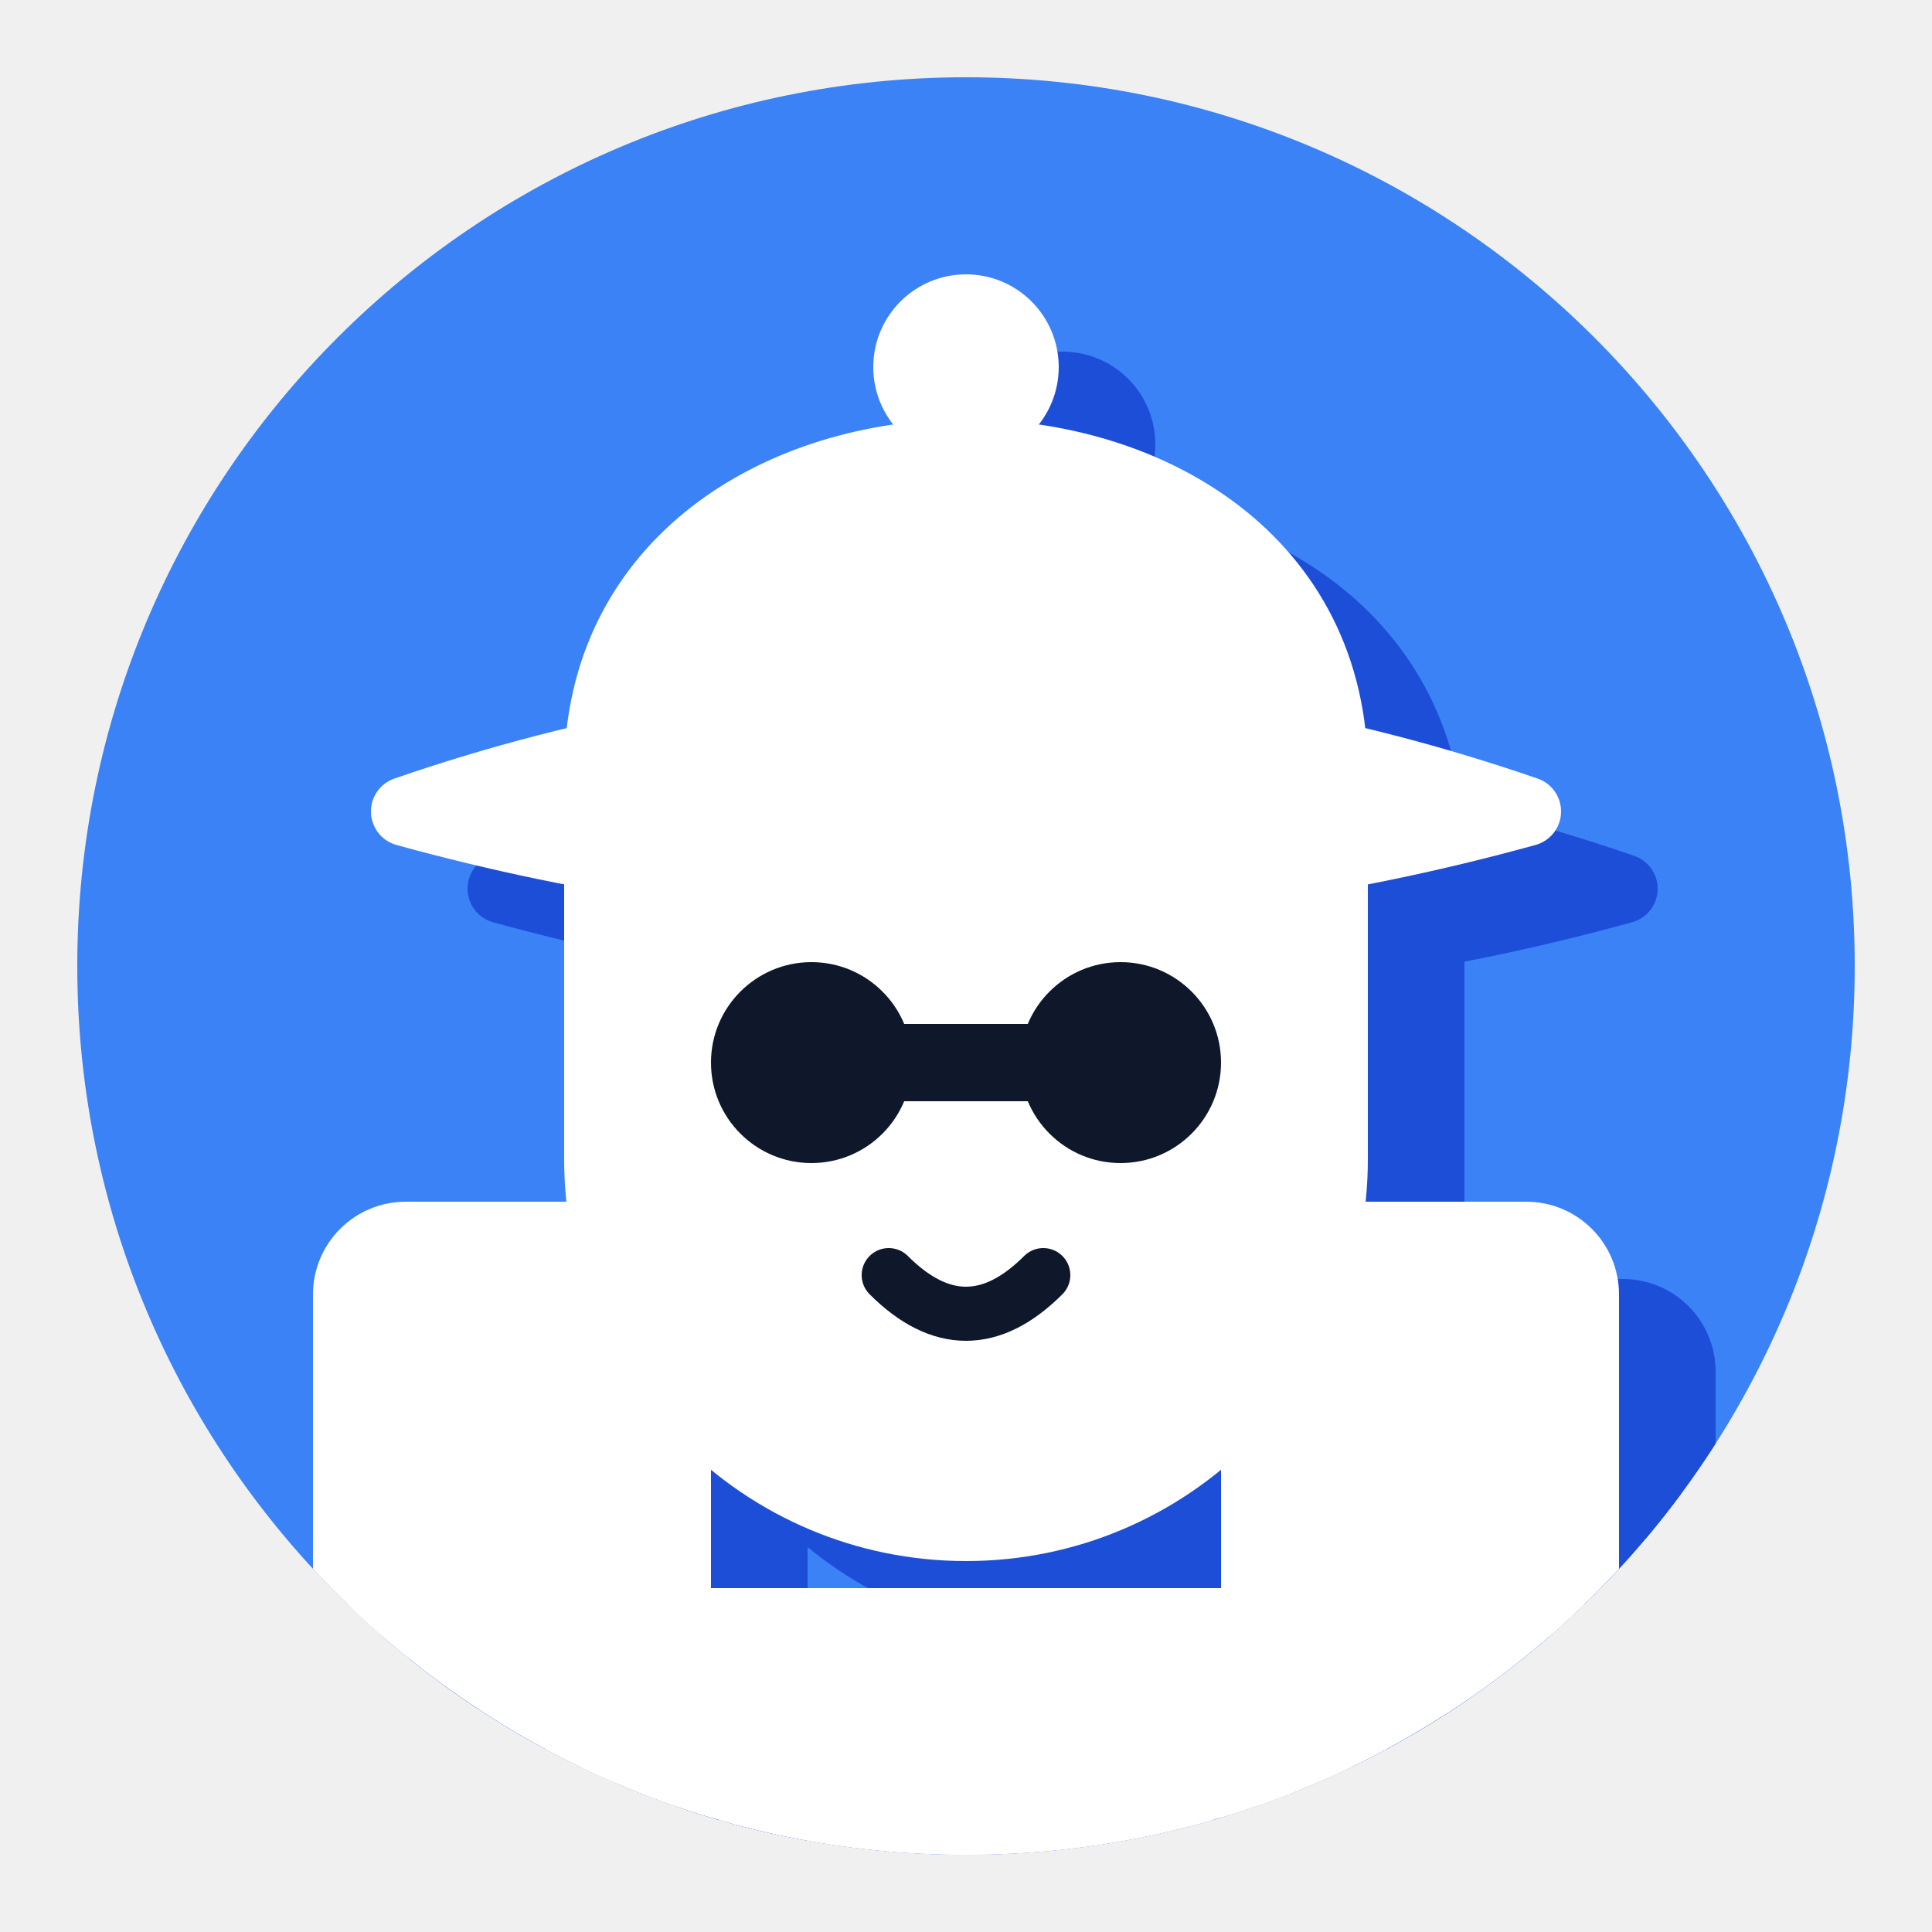
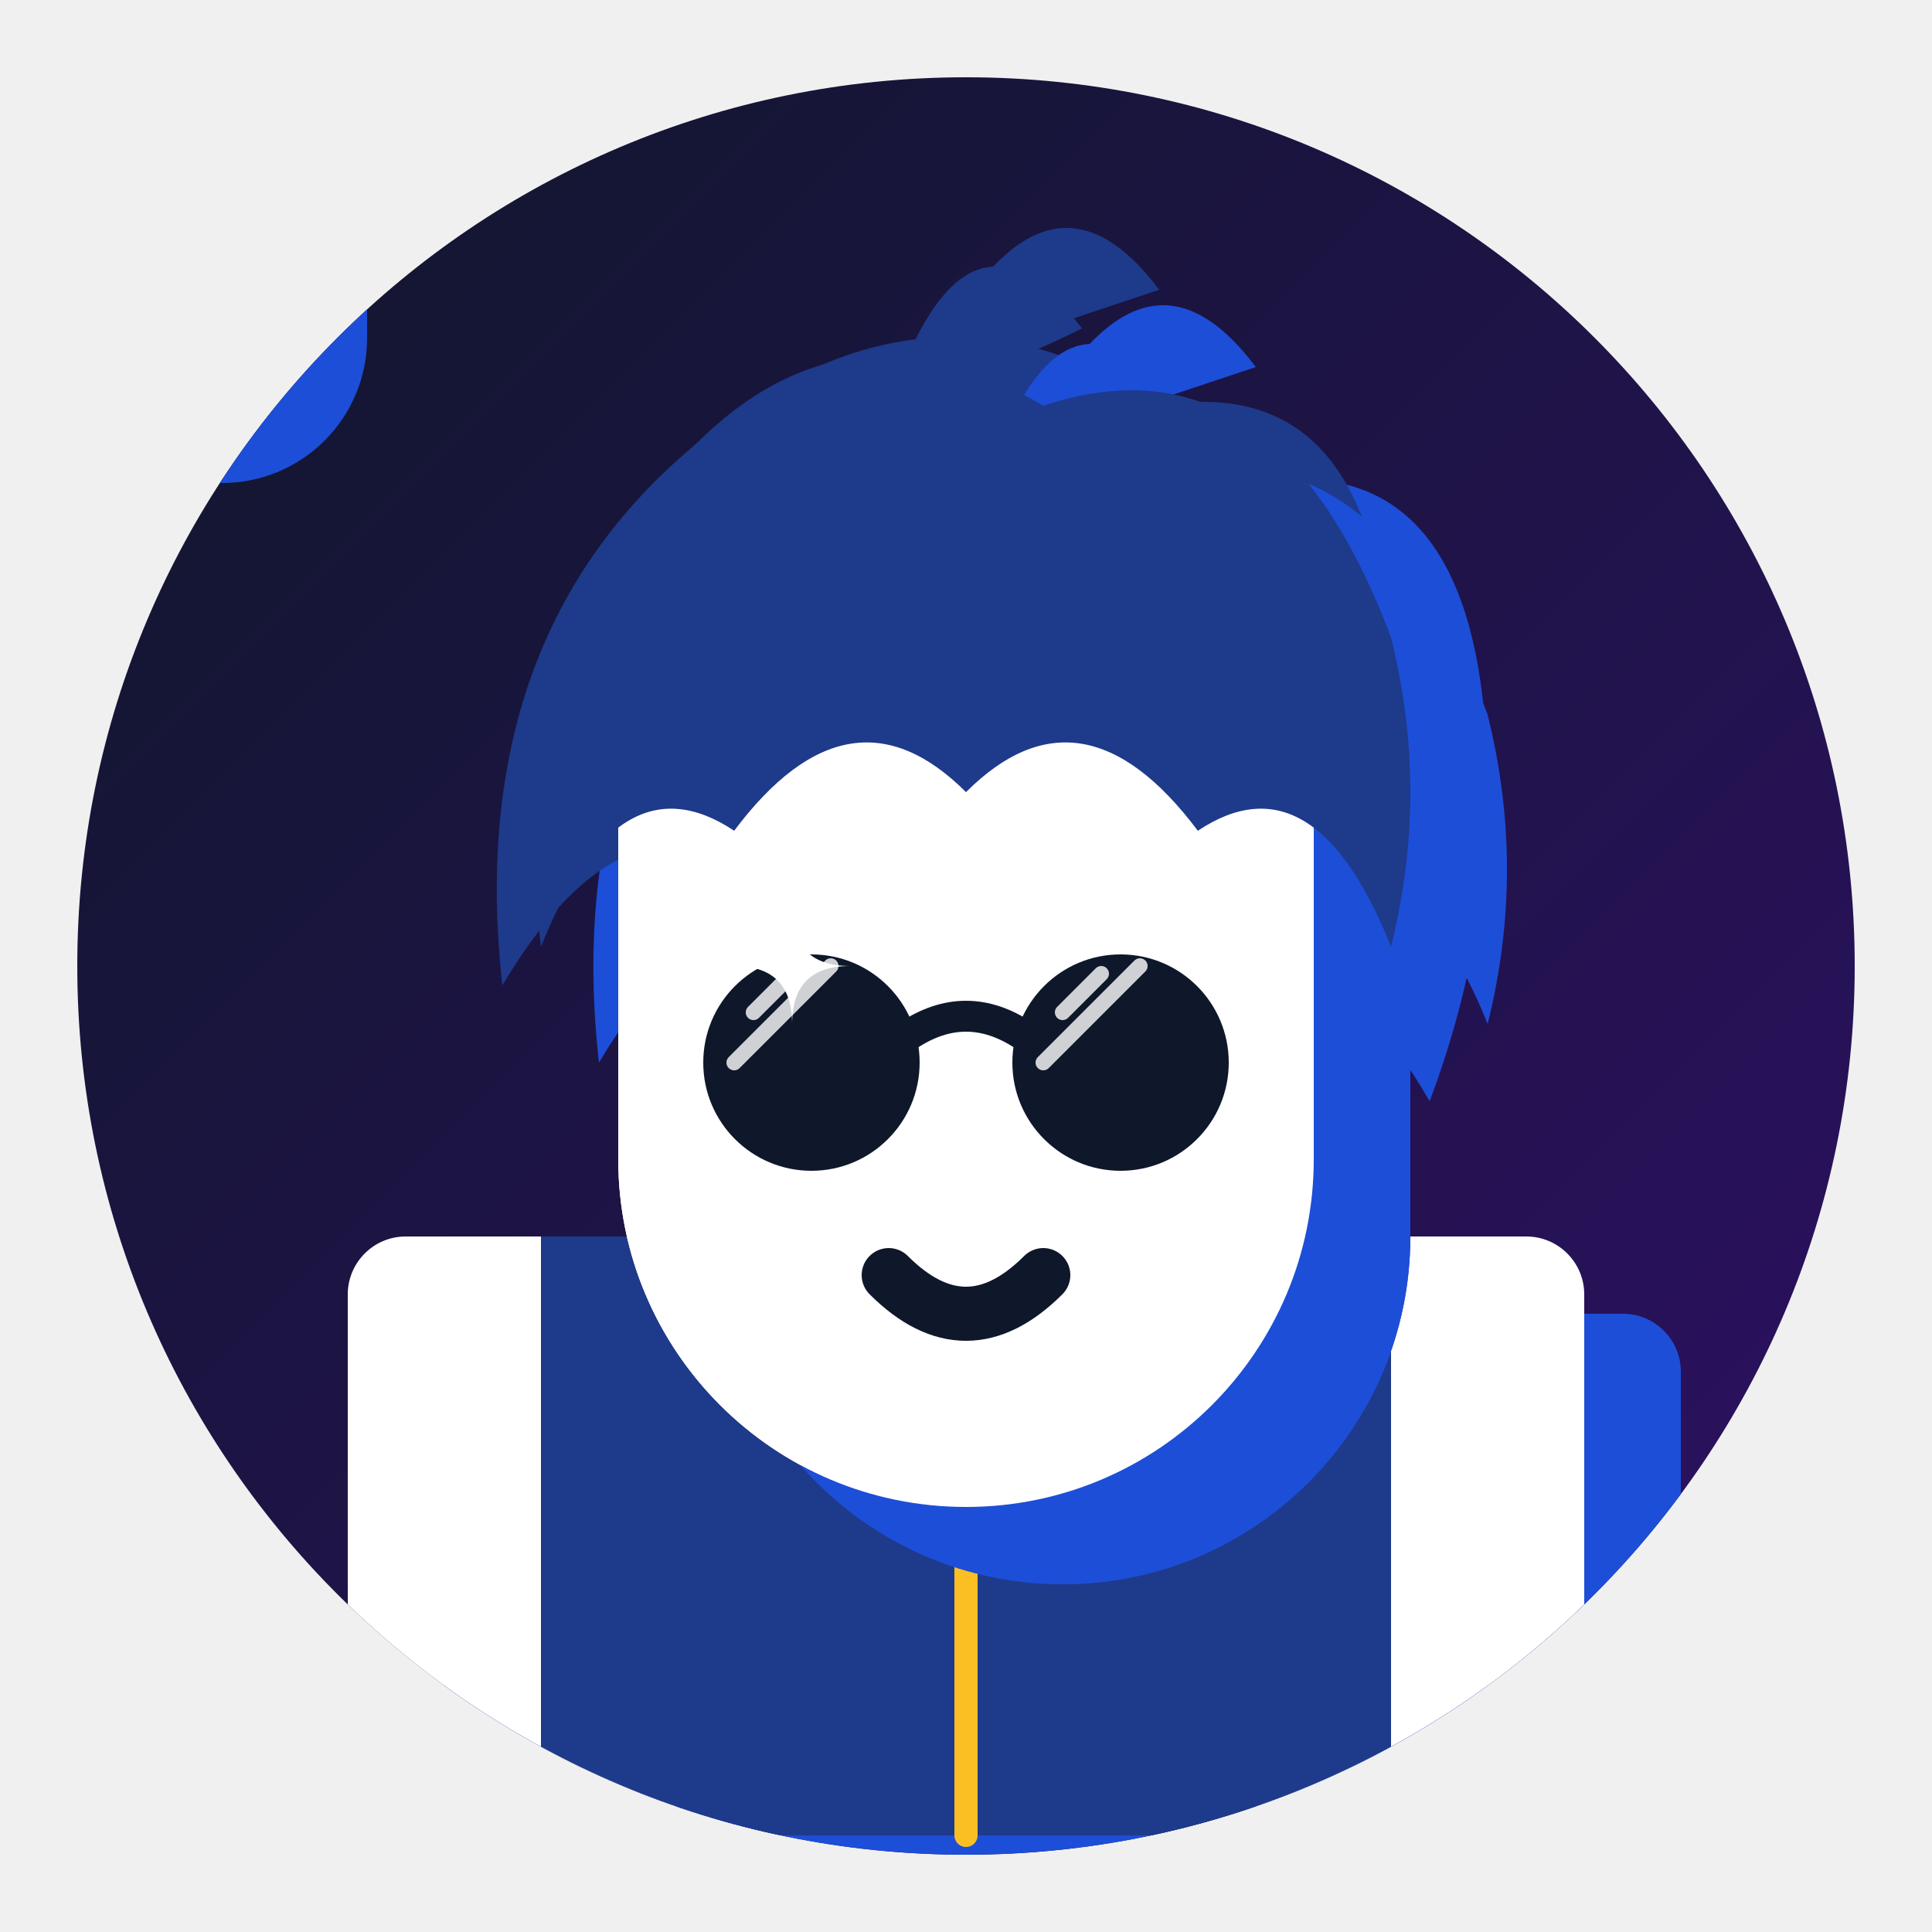
- <svg xmlns="http://www.w3.org/2000/svg" viewBox="0 0 500 500" class="w-full h-full" style="transition: 0.3s;">
+ <svg xmlns="http://www.w3.org/2000/svg" viewBox="0 0 500 500" class="w-full h-full">
+   <defs>
+     <linearGradient id="bgGradient" x1="0%" y1="0%" x2="100%" y2="100%">
+       <stop offset="0%" stop-color="#0F172A" />
+       <stop offset="100%" stop-color="#2E1065" />
+     </linearGradient>
+   </defs>
+   <style>
+ 						@keyframes pulseBg { 0%, 100% { transform: scale(1); } 50% { transform: scale(1.02); } }
+ 						@keyframes floatText { 0%, 100% { transform: translateY(0px); } 50% { transform: translateY(4px); } }
+ 						@keyframes floatMascot { 0%, 100% { transform: translateY(0px); } 50% { transform: translateY(-8px); } }
+ 						@keyframes headSnapLeft {
+ 							0%, 15% { opacity: 1; transform: translateX(0); }
+ 							15.1%, 75% { opacity: 0; transform: translateX(-10px); }
+ 							75.1%, 100% { opacity: 1; transform: translateX(0); }
+ 						}
+ 						@keyframes headSnapFront {
+ 							0%, 15% { opacity: 0; transform: translateX(10px); }
+ 							15.1%, 75% { opacity: 1; transform: translateX(0); }
+ 							75.1%, 100% { opacity: 0; transform: translateX(10px); }
+ 						}
+ 						@keyframes hairPhysics {
+ 							0%, 14% { transform: skewX(0deg); }
+ 							15.5% { transform: skewX(-8deg); }
+ 							18% { transform: skewX(4deg); }
+ 							21%, 74% { transform: skewX(0deg); }
+ 							75.5% { transform: skewX(8deg); }
+ 							78% { transform: skewX(-4deg); }
+ 							81%, 100% { transform: skewX(0deg); }
+ 						}
+ 						@keyframes storyHandMove {
+ 							0%, 18% { transform: translate(400px, 480px) rotate(45deg); opacity: 0; }
+ 							24%, 32% { transform: translate(175px, 200px) rotate(-5deg); opacity: 1; }
+ 							38%, 100% { transform: translate(400px, 480px) rotate(45deg); opacity: 0; }
+ 						}
+ 						@keyframes glassesPush {
+ 							0%, 22% { transform: translateY(0); }
+ 							25%, 31% { transform: translateY(-5px); }
+ 							35%, 100% { transform: translateY(0); }
+ 						}
+ 						@keyframes lensSparkle {
+ 							0%, 31% { transform: scale(0) rotate(0deg); opacity: 0; }
+ 							34% { transform: scale(1.6) rotate(45deg); opacity: 1; }
+ 							37% { transform: scale(1.2) rotate(90deg); opacity: 1; }
+ 							41%, 100% { transform: scale(0) rotate(135deg); opacity: 0; }
+ 						}
+ 						.anim-pulse { animation: pulseBg 4s ease-in-out infinite; transform-origin: 250px 250px; }
+ 						.anim-float-text { animation: floatText 4s ease-in-out infinite; }
+ 						.anim-float { animation: floatMascot 4s ease-in-out infinite; }
+ 						.anim-head-left { animation: headSnapLeft 6s infinite; }
+ 						.anim-head-front { animation: headSnapFront 6s infinite; }
+ 						.anim-hair-physics { animation: hairPhysics 6s cubic-bezier(0.175, 0.885, 0.32, 1.275) infinite; transform-origin: 250px 300px; }
+ 						.anim-hand-greeting { animation: storyHandMove 6s cubic-bezier(0.175, 0.885, 0.32, 1.275) infinite; }
+ 						.anim-glasses-push { animation: glassesPush 6s cubic-bezier(0.175, 0.885, 0.32, 1.275) infinite; }
+ 						.anim-sparkle { animation: lensSparkle 6s infinite; transform-origin: 205px 250px; }
+ 					</style>
  <g transform="translate(0, 0)">
-     <circle cx="250" cy="250" r="230" fill="#3B82F6" />
+     <circle cx="250" cy="250" r="230" fill="url(#bgGradient)" class="anim-pulse" />
    <clipPath id="badge-clip">
      <circle cx="250" cy="250" r="230" />
    </clipPath>
    <g clip-path="url(#badge-clip)">
-       <g transform="translate(25, 20)" fill="#1D4ED8" stroke="#1D4ED8" stroke-width="18" stroke-linejoin="round">
-         <rect x="90" y="320" width="85" height="200" rx="15" />
-         <rect x="325" y="320" width="85" height="200" rx="15" />
-         <rect x="150" y="420" width="200" height="60" rx="10" />
-         <path d="M 155 200 V 300 A 95 95 0 0 0 345 300 V 200 Z" />
-         <path d="M 155 200 C 155 90, 345 90, 345 200 Z" />
-         <circle cx="250" cy="95" r="15" />
-         <path d="M 105 210 Q 250 160 395 210 Q 250 250 105 210 Z" />
+       <g>
+         <g transform="translate(25, 20)" fill="#1D4ED8">
+           <rect x="90" y="320" width="85" height="200" rx="15" />
+           <rect x="325" y="320" width="85" height="200" rx="15" />
+           <path d="M 140 320 H 360 V 460 A 15 15 0 0 1 345 475 H 155 A 15 15 0 0 1 140 460 Z" />
+         </g>
+         <g fill="#FFFFFF">
+           <rect x="90" y="320" width="85" height="200" rx="15" />
+           <rect x="325" y="320" width="85" height="200" rx="15" />
+         </g>
+         <g fill="#1E3A8A">
+           <path d="M 140 320 H 360 V 460 A 15 15 0 0 1 345 475 H 155 A 15 15 0 0 1 140 460 Z" />
+         </g>
+         <g>
+           <path d="M 250 320 V 475" stroke="#FBBF24" stroke-width="6" stroke-linecap="round" />
+           <path d="M 285 360 V 380 A 15 15 0 0 0 315 380 V 360" stroke="#FBBF24" stroke-width="6" stroke-linecap="round" fill="none" />
+           <path d="M 285 360 H 292 M 308 360 H 315" stroke="#FBBF24" stroke-width="6" stroke-linecap="round" />
+         </g>
+         <g class="anim-head-left">
+           <g transform="translate(25, 20)" fill="#1D4ED8">
+             <path d="M 160 190 V 300 A 90 90 0 0 0 340 300 V 190 Z" />
+           </g>
+           <g class="anim-hair-physics">
+             <g transform="translate(25, 20)" fill="#1D4ED8">
+               <g transform="translate(0, 25)">
+                 <path d="M 130 230 Q 120 140 180 90 Q 240 40 300 80 Q 360 70 360 160 Q 360 200 345 240 Q 310 180 270 200 Q 230 160 190 200 Q 160 180 130 230 Z" />
+                 <path d="M 240 70 Q 270 10 300 50 Q 270 60 240 70 Z" />
+               </g>
+             </g>
+           </g>
+           <g fill="#FFFFFF">
+             <path d="M 160 190 V 300 A 90 90 0 0 0 340 300 V 190 Z" />
+           </g>
+           <g class="anim-hair-physics">
+             <g fill="#1E3A8A">
+               <g transform="translate(0, 25)">
+                 <path d="M 130 230 Q 120 140 180 90 Q 240 40 300 80 Q 360 70 360 160 Q 360 200 345 240 Q 310 180 270 200 Q 230 160 190 200 Q 160 180 130 230 Z" />
+                 <path d="M 240 70 Q 270 10 300 50 Q 270 60 240 70 Z" />
+               </g>
+             </g>
+           </g>
+           <path d="M 195 268 Q 215 262 235 268" stroke="#0F172A" stroke-width="8" stroke-linecap="round" fill="none" />
+           <g>
+             <circle cx="260" cy="275" r="28" fill="#0F172A" stroke="none" />
+             <path d="M 245 262 L 255 252 M 240 275 L 265 250" stroke="#FFFFFF" stroke-width="4" stroke-linecap="round" fill="none" opacity="0.8" />
+           </g>
+           <g>
+             <circle cx="180" cy="275" r="20" fill="#0F172A" stroke="none" />
+             <path d="M 170 265 L 175 260 M 165 275 L 185 255" stroke="#FFFFFF" stroke-width="3" stroke-linecap="round" fill="none" opacity="0.8" />
+           </g>
+           <path d="M 190 320 Q 215 345 245 325" stroke="#0F172A" stroke-width="14" stroke-linecap="round" fill="none" />
+         </g>
+         <g class="anim-head-front">
+           <g transform="translate(25, 20)" fill="#1D4ED8">
+             <path d="M 160 190 V 300 A 90 90 0 0 0 340 300 V 190 Z" />
+           </g>
+           <g class="anim-hair-physics">
+             <g transform="translate(25, 20)" fill="#1D4ED8">
+               <g transform="translate(0, 25)">
+                 <path d="M 140 220 Q 130 140 180 90 Q 220 50 270 80 Q 330 60 360 140 Q 370 180 360 220 Q 340 170 310 190 Q 280 150 250 180 Q 220 150 190 190 Q 160 170 140 220 Z" />
+                 <path d="M 230 80 Q 250 20 280 60 Q 260 70 230 80 Z" />
+               </g>
+             </g>
+           </g>
+           <g fill="#FFFFFF">
+             <path d="M 160 190 V 300 A 90 90 0 0 0 340 300 V 190 Z" />
+           </g>
+           <g class="anim-hair-physics">
+             <g fill="#1E3A8A">
+               <g transform="translate(0, 25)">
+                 <path d="M 140 220 Q 130 140 180 90 Q 220 50 270 80 Q 330 60 360 140 Q 370 180 360 220 Q 340 170 310 190 Q 280 150 250 180 Q 220 150 190 190 Q 160 170 140 220 Z" />
+                 <path d="M 230 80 Q 250 20 280 60 Q 260 70 230 80 Z" />
+               </g>
+             </g>
+           </g>
+           <g class="anim-glasses-push">
+             <path d="M 235 268 Q 250 258 265 268" stroke="#0F172A" stroke-width="8" stroke-linecap="round" fill="none" />
+             <g>
+               <circle cx="290" cy="275" r="28" fill="#0F172A" stroke="none" />
+               <path d="M 275 262 L 285 252 M 270 275 L 295 250" stroke="#FFFFFF" stroke-width="4" stroke-linecap="round" fill="none" opacity="0.8" />
+             </g>
+             <g>
+               <circle cx="210" cy="275" r="28" fill="#0F172A" stroke="none" />
+               <path d="M 195 262 L 205 252 M 190 275 L 215 250" stroke="#FFFFFF" stroke-width="4" stroke-linecap="round" fill="none" opacity="0.8" />
+             </g>
+             <g class="anim-sparkle">
+               <path d="M 205 235 Q 205 250 190 250 Q 205 250 205 265 Q 205 250 220 250 Q 205 250 205 235 Z" fill="#FFFFFF" />
+             </g>
+           </g>
+           <path d="M 230 330 Q 250 350 270 330" stroke="#0F172A" stroke-width="14" stroke-linecap="round" fill="none" />
+           <g class="anim-hand-greeting">
+             <g transform="translate(20, 15)" fill="#1D4ED8">
+               <rect x="0" y="0" width="75" height="110" rx="37.5" />
+               <rect x="-25" y="40" width="45" height="70" rx="22.5" transform="rotate(-35, -2.5, 75)" />
+             </g>
+             <g fill="#FFFFFF">
+               <rect x="0" y="0" width="75" height="110" rx="37.5" />
+               <rect x="-25" y="40" width="45" height="70" rx="22.5" transform="rotate(-35, -2.5, 75)" />
+             </g>
+           </g>
+         </g>
      </g>
-       <g fill="#FFFFFF" stroke="#FFFFFF" stroke-width="18" stroke-linejoin="round">
-         <rect x="90" y="320" width="85" height="200" rx="15" />
-         <rect x="325" y="320" width="85" height="200" rx="15" />
-         <rect x="150" y="420" width="200" height="60" rx="10" />
-         <path d="M 155 200 V 300 A 95 95 0 0 0 345 300 V 200 Z" />
-         <path d="M 155 200 C 155 90, 345 90, 345 200 Z" />
-         <circle cx="250" cy="95" r="15" />
-         <path d="M 105 210 Q 250 160 395 210 Q 250 250 105 210 Z" />
-       </g>
-     </g>
-     <g fill="#0F172A" stroke="none">
-       <circle cx="210" cy="275" r="26" />
-       <circle cx="290" cy="275" r="26" />
-       <rect x="210" y="265" width="80" height="20" rx="4" />
-       <path d="M 230 330 Q 250 350 270 330" stroke="#0F172A" stroke-width="14" stroke-linecap="round" fill="none" />
    </g>
  </g>
</svg>
